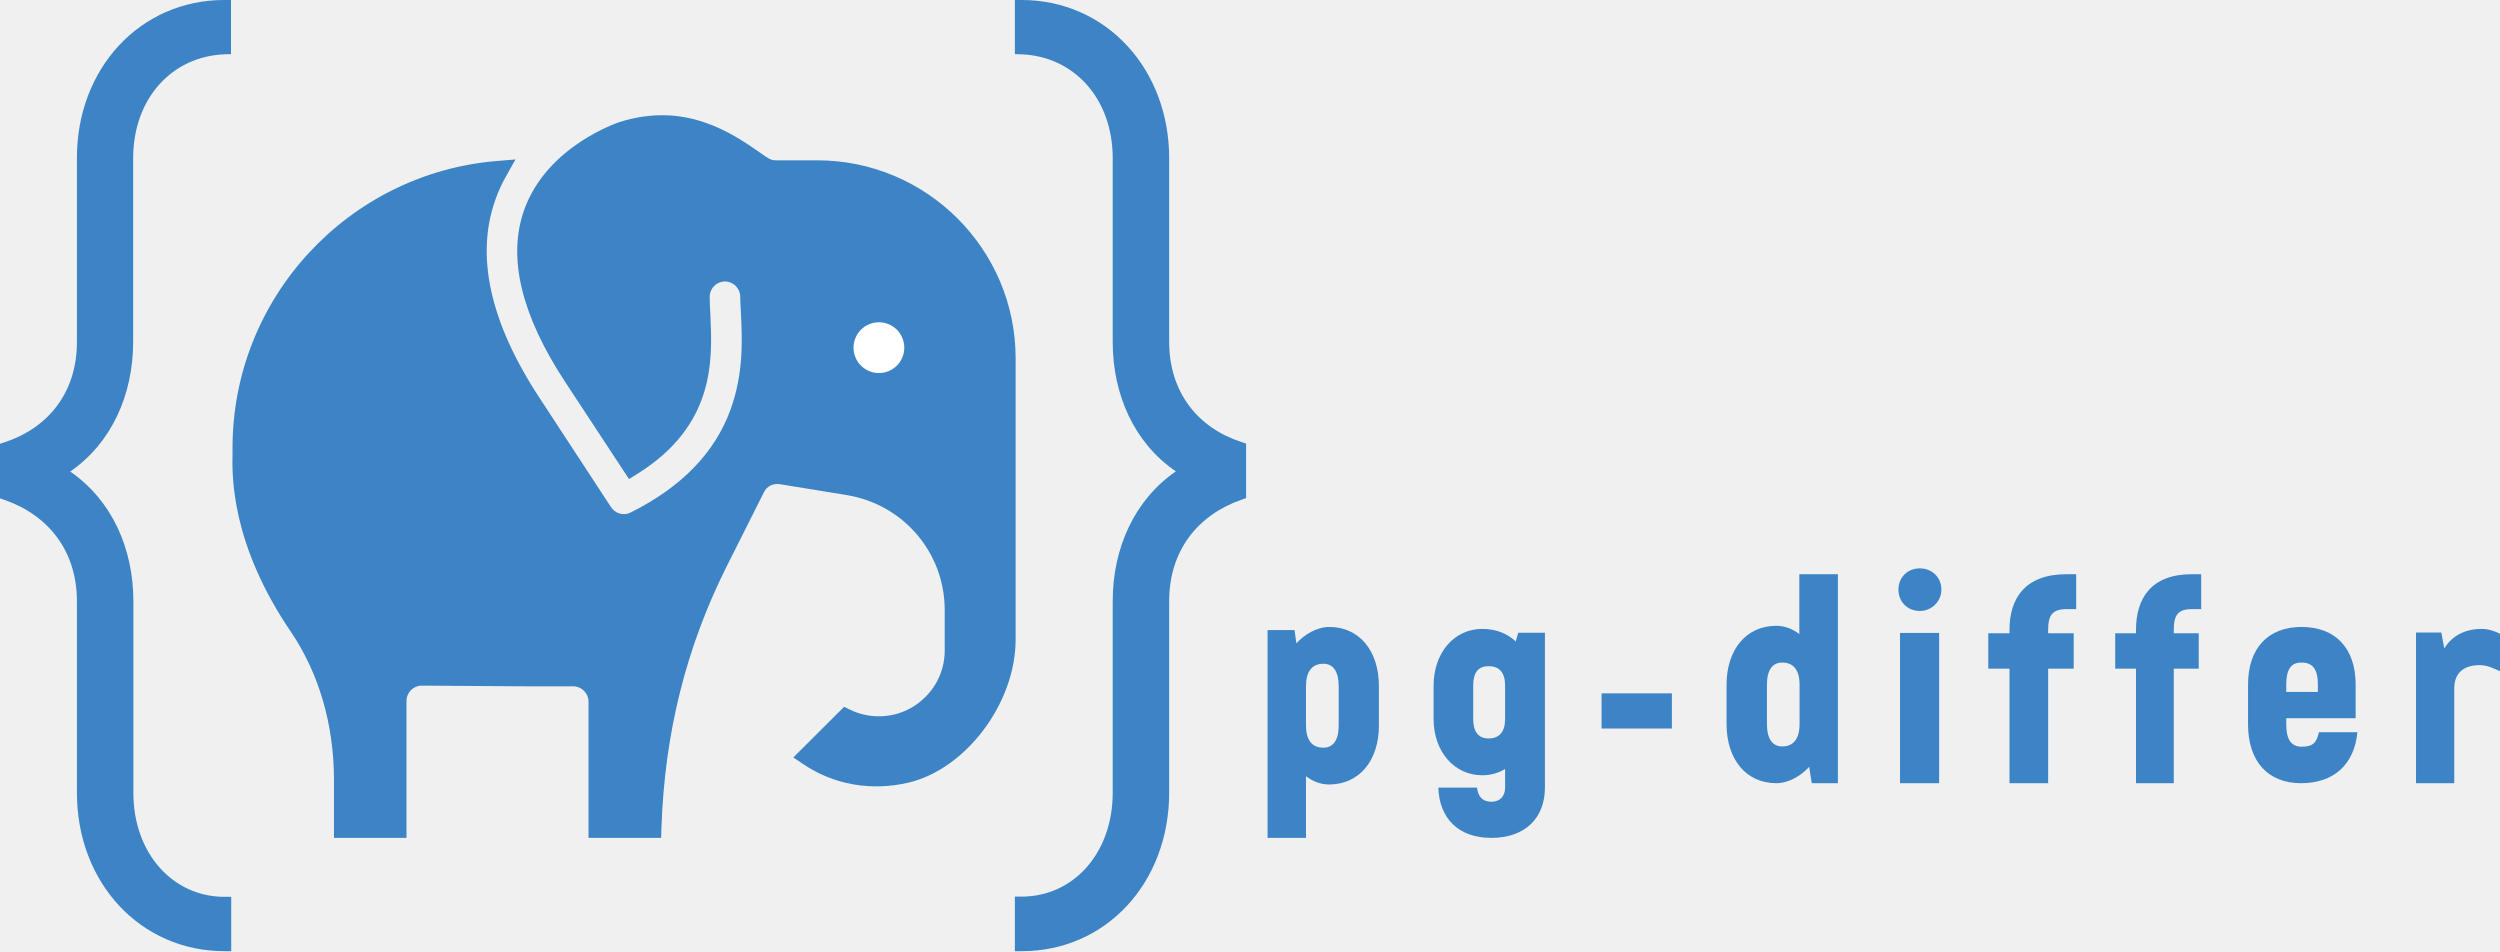
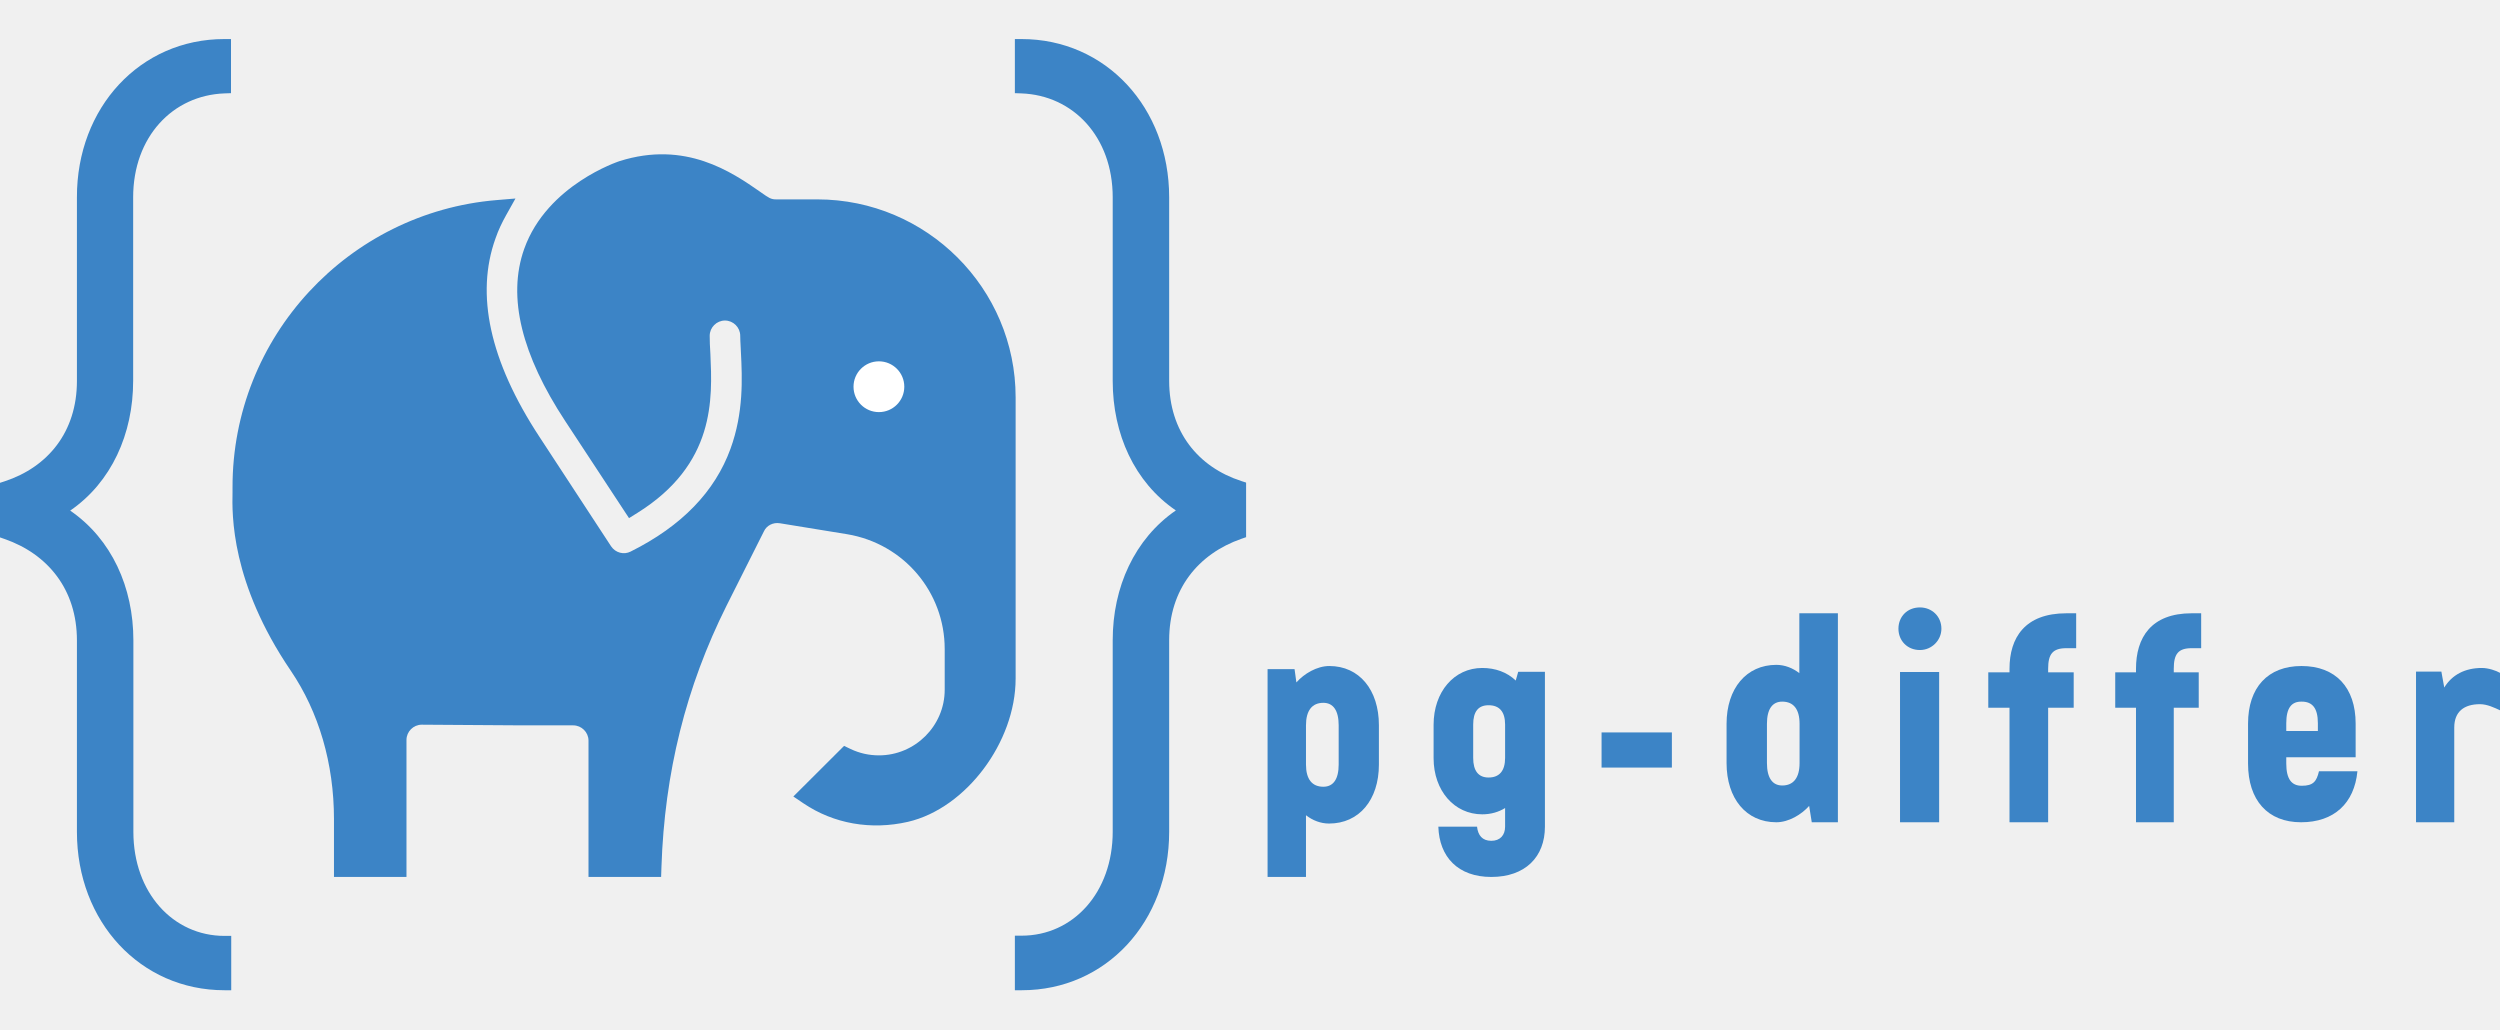
- <svg xmlns="http://www.w3.org/2000/svg" viewBox="0 0 1280 487" fill="none">
+ <svg xmlns="http://www.w3.org/2000/svg" viewBox="0 -20 1280 527" fill="none">
  <path d="M820 355H856V373H820V355Z" fill="#3C84C6" />
  <path d="M1280 324.5V343.663C1277.27 342.396 1273.43 340.541 1269.78 340.541C1261.59 340.541 1256.58 344.341 1256.58 352.518V401H1237V323.843H1249.98L1251.46 332.019C1255.44 325.455 1262.16 322 1270.69 322C1274.11 322 1277.95 323.349 1280 324.5Z" fill="#3C84C6" />
  <path d="M791 323.724V403.256C791 418.772 780.921 429 763.543 429C746.512 429 736.896 418.772 736.432 403.256H756.243C756.707 407.623 758.908 410.496 763.543 410.496C768.06 410.496 770.609 407.623 770.609 403.256V393.716C767.249 395.786 763.311 396.934 758.908 396.934C744.542 396.934 734 384.752 734 368.202V351.077C734 334.183 744.542 322 758.908 322C765.628 322 771.652 324.184 776.054 328.436L777.329 323.954H791V323.724ZM770.609 368.087V350.963C770.609 344.411 767.713 341.079 762.152 341.079C756.823 341.079 754.274 344.411 754.274 350.963V368.087C754.274 374.639 756.939 378.087 762.152 378.087C767.713 378.087 770.609 374.639 770.609 368.087Z" fill="#3C84C6" />
  <path d="M1207 374.902C1205.41 391.313 1195.01 401 1178.14 401C1161.07 401 1151 389.718 1151 370.915V350.515C1151 331.94 1161.18 321 1178.37 321C1195.8 321 1206.09 331.94 1206.09 350.515V367.724H1170.57V370.915C1170.57 378.891 1173.29 382.31 1178.48 382.31C1184.37 382.31 1186.07 380.145 1187.31 374.902H1207ZM1170.57 350.287V354.276H1186.75V350.287C1186.75 342.538 1183.92 339.233 1178.48 339.233C1173.29 339.12 1170.57 342.424 1170.57 350.287Z" fill="#3C84C6" />
  <path d="M706 351.332V371.438C706 389.592 695.817 401.655 680.485 401.655C676.154 401.655 672.058 400.046 668.664 397.404V429H649V322.608H662.811L663.748 329.387C667.727 324.906 674.281 321 680.602 321C695.934 321 706 333.178 706 351.332ZM685.4 351.332C685.4 343.748 682.591 339.842 677.559 339.842C671.824 339.842 668.664 343.748 668.664 351.332V371.438C668.664 379.02 671.824 382.812 677.559 382.812C682.591 382.812 685.4 379.02 685.4 371.438V351.332Z" fill="#3C84C6" />
  <path d="M941 294V401H927.622L926.283 392.619C922.312 397.097 915.771 401 909.463 401C894.045 401 884 388.83 884 370.691V350.599C884 332.46 894.162 320.406 909.463 320.406C913.784 320.406 917.873 322.012 921.261 324.653V294H941ZM921.378 350.599C921.378 343.022 918.223 339.233 912.499 339.233C907.477 339.233 904.675 343.022 904.675 350.599V370.691C904.675 378.268 907.477 382.171 912.499 382.171C918.223 382.171 921.378 378.268 921.378 370.691V350.599Z" fill="#3C84C6" />
  <path d="M1112.97 322.411V324.244H1125.75V342.344H1112.97V401H1093.63V342.344H1083V324.244H1093.63V322.411C1093.63 306.487 1101.32 294 1122.14 294H1127V311.871H1122.14C1115.24 311.871 1112.97 314.85 1112.97 322.411Z" fill="#3C84C6" />
  <path d="M1048.65 322.411V324.244H1061.73V342.344H1048.65V401H1028.87V342.344H1018V324.244H1028.87V322.411C1028.87 306.487 1036.74 294 1058.02 294H1063V311.871H1058.02C1050.97 311.871 1048.65 314.85 1048.65 322.411Z" fill="#3C84C6" />
  <path d="M972 301.908C972 295.708 976.516 291 983 291C989.136 291 994 295.592 994 301.908C994 307.764 989.136 312.817 983 312.817C976.516 312.817 972 307.994 972 301.908ZM972.81 324.069H992.842V401H972.81V324.069Z" fill="#3C84C6" />
  <path fill-rule="evenodd" clip-rule="evenodd" d="M317.216 62.493C350.925 51.821 374.664 68.073 389.197 78.199L389.207 78.207L389.219 78.214C389.376 78.325 389.529 78.433 389.678 78.538C393.547 81.265 394.709 82.085 397.268 82.085H418.413C474.48 82.085 520 127.62 520 183.431V327.425C520 343.86 513.54 360.425 503.613 373.665C493.703 386.882 479.956 397.284 464.859 400.778L464.843 400.783C445.941 405.096 426.876 401.787 411.375 391.312L406.193 387.808L432.168 361.894L435.468 363.47C440.051 365.657 444.919 366.748 450.015 366.748C468.533 366.748 483.686 351.631 483.686 333.157V312.291C483.686 283.172 462.76 258.385 433.77 253.524C433.766 253.523 433.763 253.523 433.759 253.522L399.307 247.909C395.809 247.339 392.522 249.064 391.152 251.993L391.121 252.058L372.017 290.06C372.016 290.063 372.015 290.066 372.013 290.068C351.215 331.681 340.243 375.545 338.658 424.009L338.494 429H301.312V359.181C301.312 354.923 297.767 351.386 293.498 351.386H267.51L215.929 351.042C215.924 351.042 215.92 351.042 215.915 351.042C211.652 351.05 208.115 354.583 208.115 358.837V429H170.996V399.422C170.996 370.885 163.206 344.514 148.903 323.439C118.134 278.158 118.811 243.519 119.054 231.986V229.522C118.937 152.298 178.593 88.745 254.226 82.447L263.912 81.64L259.17 90.105C257.087 93.824 255.168 97.775 253.689 102.095L253.678 102.129L253.665 102.163C243.518 130.51 250.463 164.542 276.332 203.874L276.339 203.883L312.855 259.674C312.859 259.68 312.863 259.686 312.867 259.693C315.136 263.069 319.419 264.165 322.866 262.411L322.884 262.402L322.903 262.393C349.121 249.314 366.065 231.637 374.02 209.759C380.756 191.224 380.037 173.815 379.348 160.305L379.346 160.266L379.345 160.228C379.306 159.156 379.245 158.027 379.186 156.908C379.091 155.117 378.996 153.354 378.996 151.903C378.996 147.645 375.45 144.107 371.182 144.107C366.913 144.107 363.367 147.645 363.367 151.903C363.367 154.635 363.477 157.61 363.7 160.835L363.704 160.896L363.728 161.419C364.238 172.703 364.875 186.805 360.45 201.064C355.888 215.767 346.085 230.283 326.35 242.605L322.058 245.284L289.287 195.429C267.357 162.031 259.545 132.274 268.4 107.413L268.401 107.411C274.318 90.833 286.597 79.643 297.08 72.675C302.354 69.17 307.275 66.665 310.91 65.023C312.731 64.201 314.238 63.592 315.315 63.179C315.855 62.972 316.287 62.815 316.6 62.704C316.756 62.649 316.882 62.605 316.975 62.574C317.022 62.557 317.06 62.545 317.09 62.534L317.128 62.522L317.18 62.504L317.216 62.493Z" fill="#3C84C6" />
  <path fill-rule="evenodd" clip-rule="evenodd" d="M39.386 81.056C39.269 35.007 71.798 0 114.817 0H118.272V27.7L114.942 27.82C88.465 28.779 68.176 50.024 68.176 81.052V174.979C68.176 202.169 57.057 226.906 35.939 241.433C57.157 256.033 68.291 280.671 68.291 307.882V405.948C68.291 437.098 88.661 459.178 114.932 459.178H118.387V487H114.932C71.911 487 39.386 451.992 39.386 405.948V307.882C39.386 281.862 24.526 263.67 2.319 255.955L0 255.149V227.206L2.377 226.427C24.531 219.163 39.386 201.115 39.386 175.095V81.056ZM519.612 0H523.067C566.088 0 598.614 35.008 598.614 81.052V174.979C598.614 201.01 613.478 219.16 635.608 226.307L638 227.079V255.034L635.68 255.839C613.473 263.556 598.614 281.747 598.614 307.766V405.833C598.614 451.996 566.224 487 523.206 487H519.612V459.063H523.067C549.449 459.063 569.708 436.989 569.708 405.833V307.766C569.708 280.677 580.832 255.953 602.035 241.337C580.824 226.903 569.708 202.17 569.708 175.095V81.052C569.708 50.024 549.42 28.779 522.943 27.82L519.612 27.7V0Z" fill="#3C84C6" />
  <circle cx="450" cy="178" r="13" fill="white" />
</svg>
